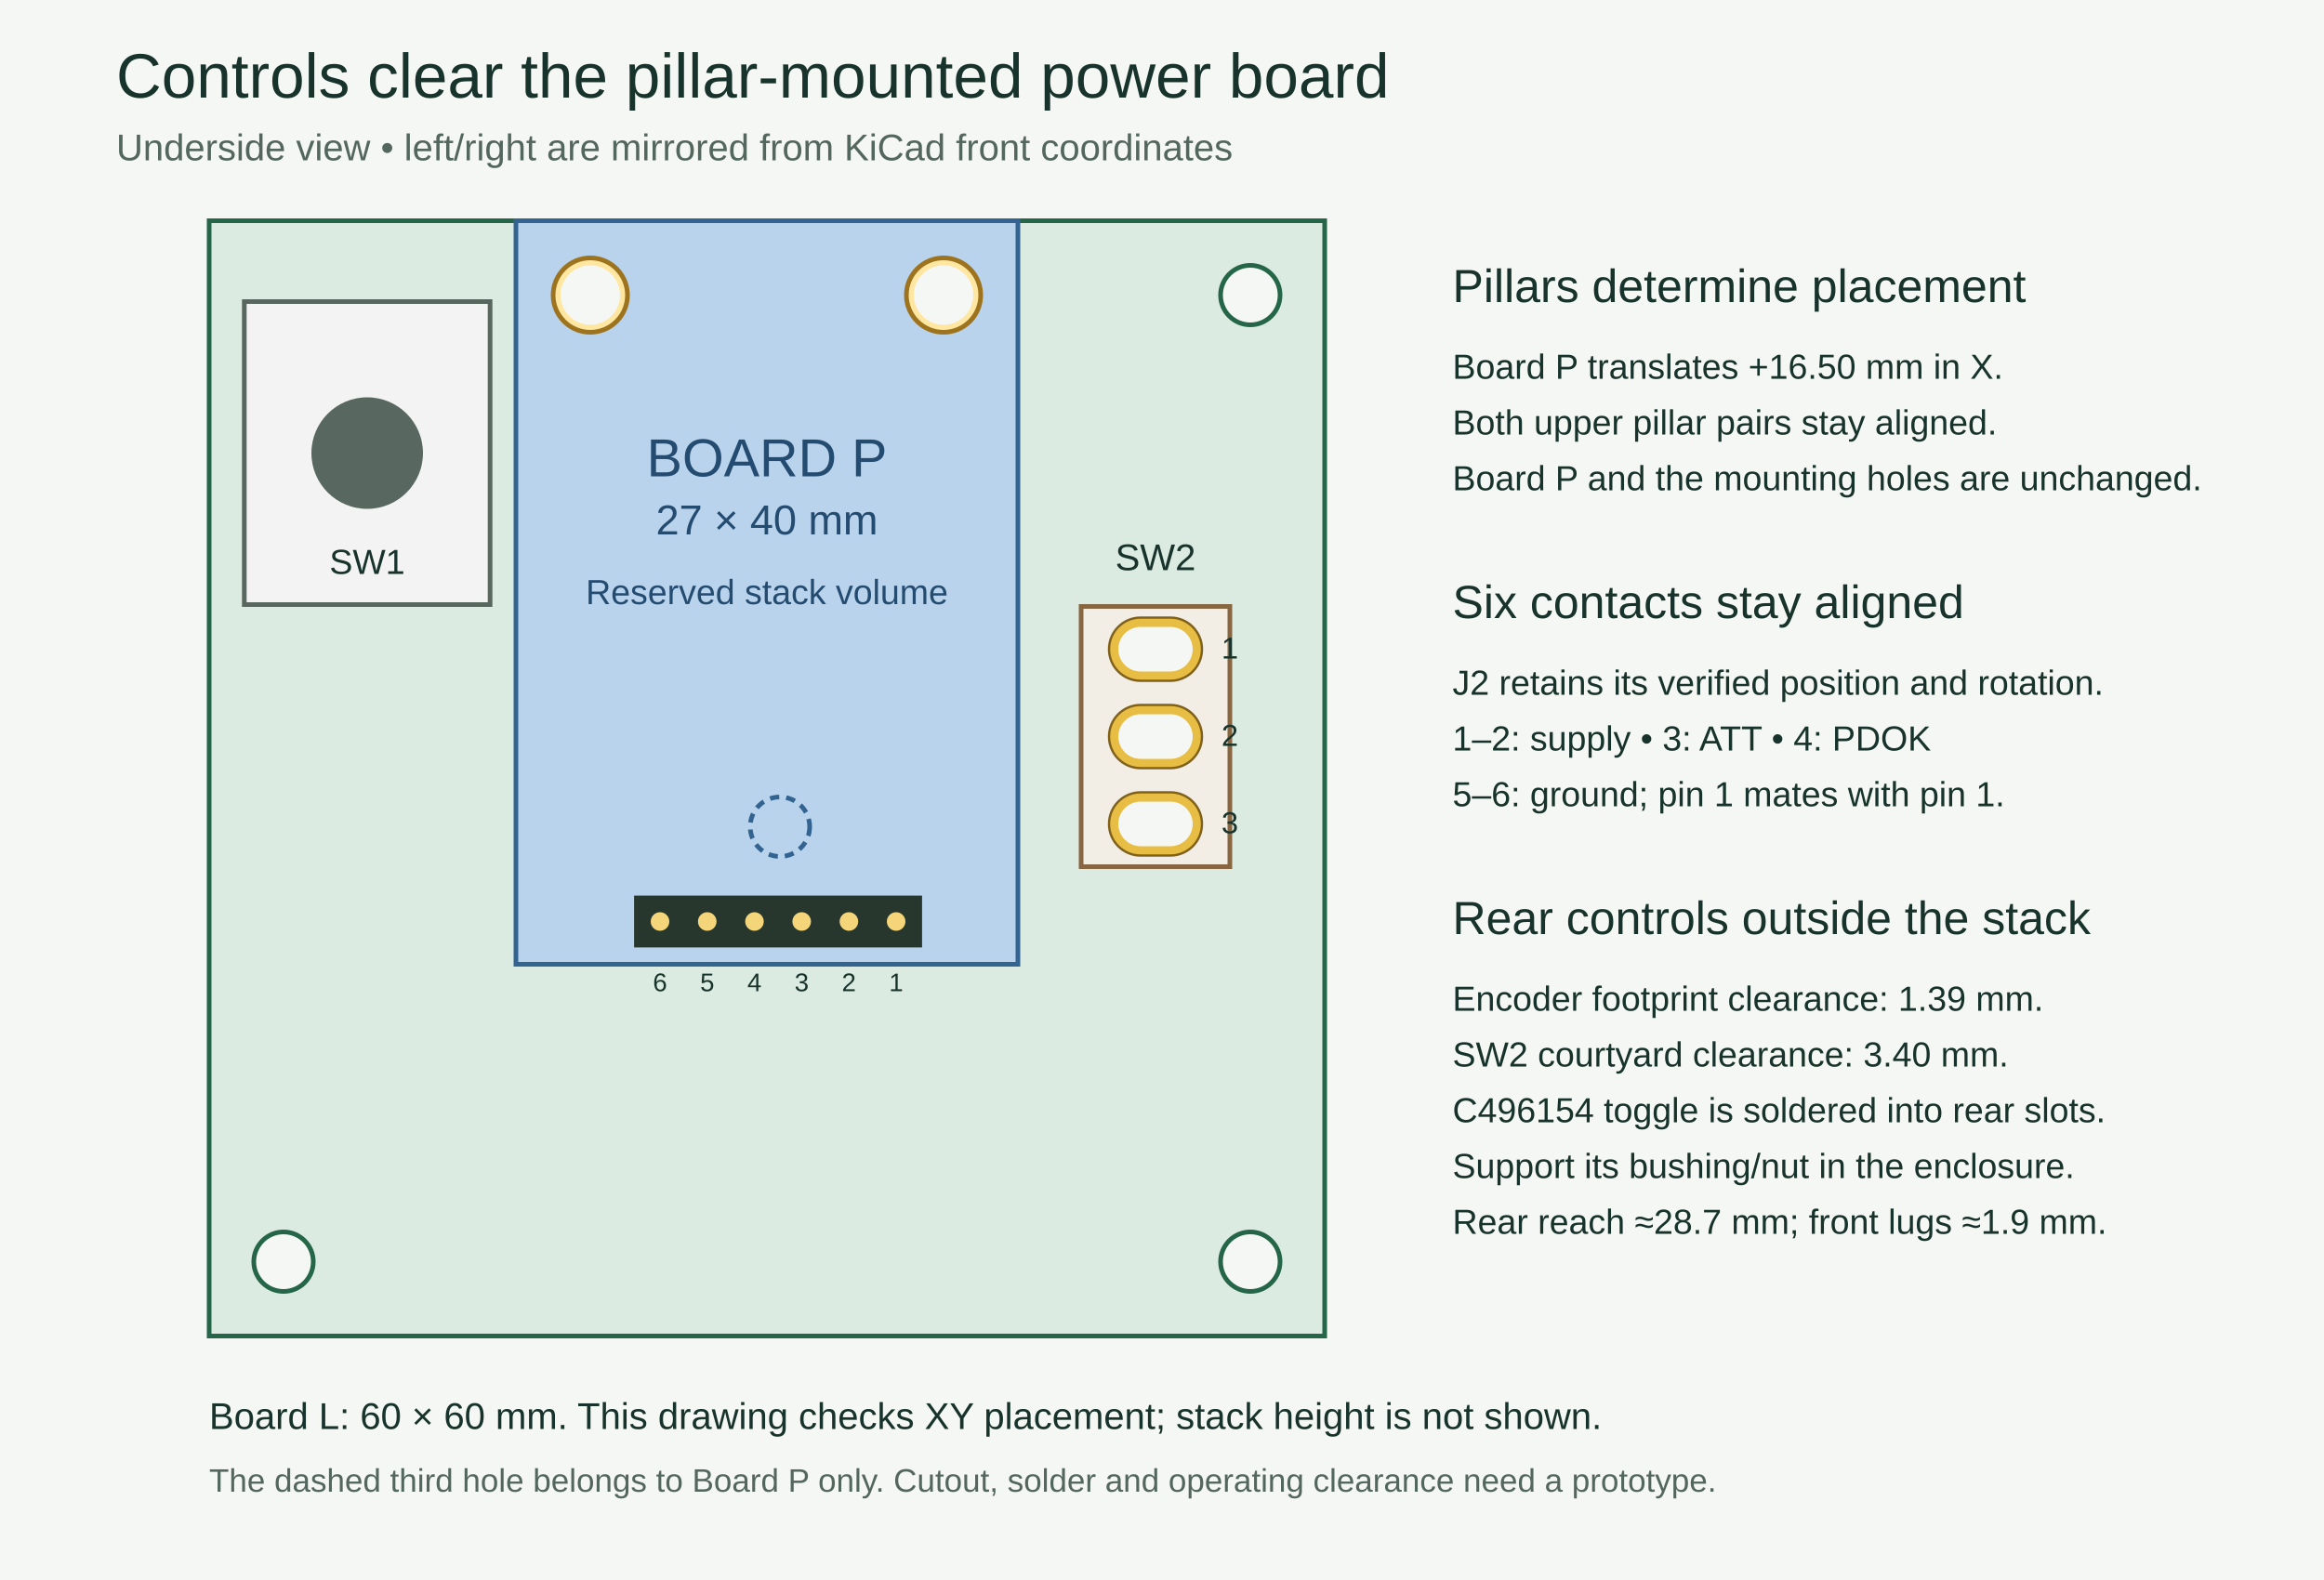
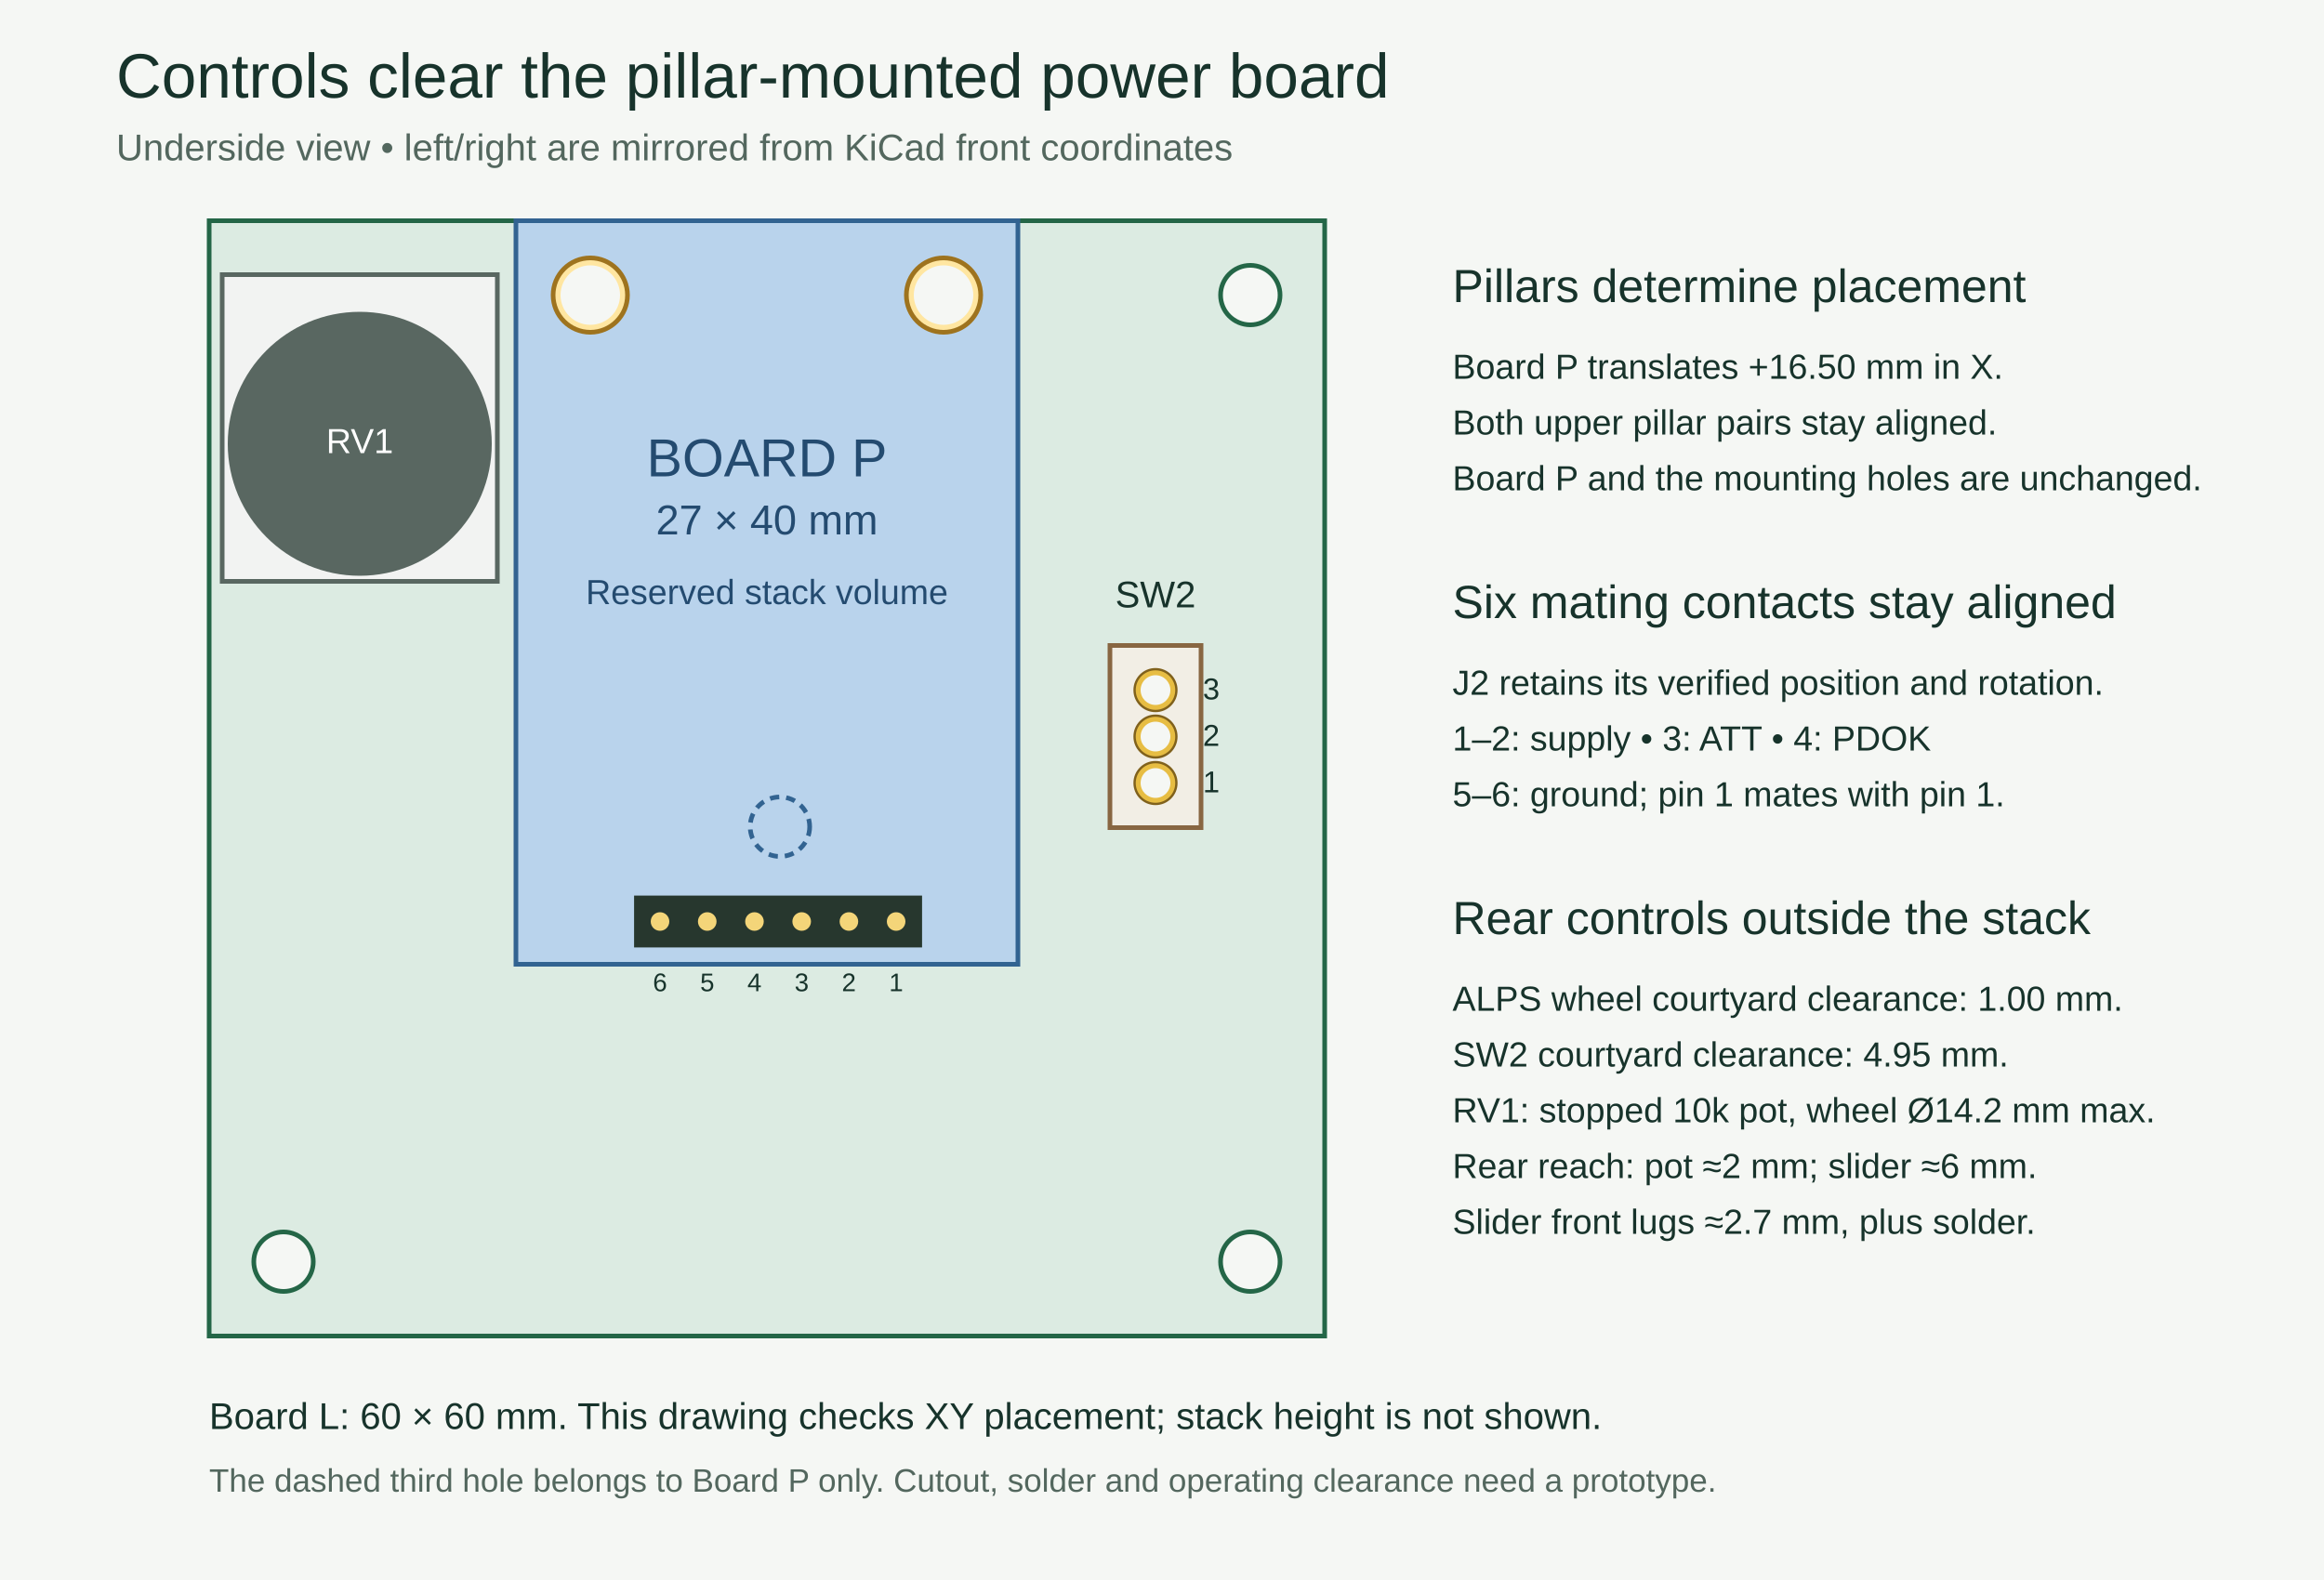
- <svg xmlns="http://www.w3.org/2000/svg" width="1000" height="680" viewBox="0 0 1000 680" role="img" aria-label="Underside assembly: power board in the centre, encoder to the left, board-mounted power toggle to the right">
+ <svg xmlns="http://www.w3.org/2000/svg" width="1000" height="680" viewBox="0 0 1000 680" role="img" aria-label="Underside assembly: power board in the centre, stopped potentiometer to the left, short slider to the right">
  <rect width="1000" height="680" fill="#f5f7f4" />
  <text x="50" y="42" font-family="Arial,sans-serif" font-size="27" fill="#17332b" text-anchor="start">Controls clear the pillar-mounted power board</text>
  <text x="50" y="69" font-family="Arial,sans-serif" font-size="16" fill="#53675e" text-anchor="start">Underside view • left/right are mirrored from KiCad front coordinates</text>
  <rect x="90" y="95" width="480" height="480" fill="#dcebe2" stroke="#246647" stroke-width="2" />
  <rect x="222.0" y="95" width="216.0" height="320" fill="#b9d3ec" stroke="#326391" stroke-width="2" />
  <circle cx="406.0" cy="127" r="16" fill="#ffe6a1" stroke="#9e731e" stroke-width="2" />
  <circle cx="406.0" cy="127" r="12.8" fill="#f5f7f4" />
  <circle cx="254.0" cy="127" r="16" fill="#ffe6a1" stroke="#9e731e" stroke-width="2" />
  <circle cx="254.0" cy="127" r="12.8" fill="#f5f7f4" />
  <circle cx="538" cy="127" r="12.8" fill="#f5f7f4" stroke="#246647" stroke-width="2" />
  <circle cx="538" cy="543" r="12.8" fill="#f5f7f4" stroke="#246647" stroke-width="2" />
  <circle cx="122" cy="543" r="12.8" fill="#f5f7f4" stroke="#246647" stroke-width="2" />
  <circle cx="335.6" cy="355.8" r="12.8" fill="#b9d3ec" stroke="#326391" stroke-width="2" stroke-dasharray="4 3" />
  <text x="330" y="205" font-family="Arial,sans-serif" font-size="23" fill="#244b70" text-anchor="middle">BOARD P</text>
  <text x="330" y="230" font-family="Arial,sans-serif" font-size="18" fill="#244b70" text-anchor="middle">27 × 40 mm</text>
  <text x="330" y="260" font-family="Arial,sans-serif" font-size="15" fill="#244b70" text-anchor="middle">Reserved stack volume</text>
  <rect x="273.84" y="386.44" width="121.92" height="20.32" fill="#27372e" stroke="#27372e" stroke-width="2" />
  <circle cx="385.6" cy="396.6" r="4" fill="#f4d579" />
  <text x="385.6" y="426.6" font-family="Arial,sans-serif" font-size="11" fill="#17332b" text-anchor="middle">1</text>
  <circle cx="365.28" cy="396.6" r="4" fill="#f4d579" />
  <text x="365.28" y="426.6" font-family="Arial,sans-serif" font-size="11" fill="#17332b" text-anchor="middle">2</text>
  <circle cx="344.96" cy="396.6" r="4" fill="#f4d579" />
  <text x="344.96" y="426.6" font-family="Arial,sans-serif" font-size="11" fill="#17332b" text-anchor="middle">3</text>
  <circle cx="324.64" cy="396.6" r="4" fill="#f4d579" />
  <text x="324.64" y="426.6" font-family="Arial,sans-serif" font-size="11" fill="#17332b" text-anchor="middle">4</text>
  <circle cx="304.32" cy="396.6" r="4" fill="#f4d579" />
  <text x="304.32" y="426.6" font-family="Arial,sans-serif" font-size="11" fill="#17332b" text-anchor="middle">5</text>
  <circle cx="284.0" cy="396.6" r="4" fill="#f4d579" />
  <text x="284.0" y="426.6" font-family="Arial,sans-serif" font-size="11" fill="#17332b" text-anchor="middle">6</text>
-   <rect x="105.12" y="129.8" width="105.76" height="130.4" fill="#f2f3f2" stroke="#596761" stroke-width="2" />
-   <circle cx="158.0" cy="195.0" r="24" fill="#596761" />
-   <text x="158.0" y="247.0" font-family="Arial,sans-serif" font-size="15" fill="#17332b" text-anchor="middle">SW1</text>
-   <rect x="465.2" y="261.0" width="64.0" height="112.0" fill="#f2eee5" stroke="#886642" stroke-width="2" />
-   <rect x="477.2" y="265.8" width="40" height="27.2" rx="13.6" fill="#e7bd43" stroke="#80611c" />
-   <rect x="481.2" y="269.8" width="32" height="19.2" rx="9.6" fill="#f5f7f4" />
-   <text x="529.2" y="283.4" font-family="Arial,sans-serif" font-size="13" fill="#17332b" text-anchor="middle">1</text>
-   <rect x="477.2" y="303.4" width="40" height="27.2" rx="13.6" fill="#e7bd43" stroke="#80611c" />
-   <rect x="481.2" y="307.4" width="32" height="19.2" rx="9.6" fill="#f5f7f4" />
-   <text x="529.2" y="321.0" font-family="Arial,sans-serif" font-size="13" fill="#17332b" text-anchor="middle">2</text>
-   <rect x="477.2" y="341.0" width="40" height="27.2" rx="13.6" fill="#e7bd43" stroke="#80611c" />
-   <rect x="481.2" y="345.0" width="32" height="19.2" rx="9.6" fill="#f5f7f4" />
-   <text x="529.2" y="358.6" font-family="Arial,sans-serif" font-size="13" fill="#17332b" text-anchor="middle">3</text>
-   <text x="497.2" y="245.4" font-family="Arial,sans-serif" font-size="16" fill="#17332b" text-anchor="middle">SW2</text>
+   <rect x="95.6" y="118.2" width="118.4" height="132.0" fill="#f2f3f2" stroke="#596761" stroke-width="2" />
+   <circle cx="154.8" cy="191.0" r="56.8" fill="#596761" />
+   <text x="154.8" y="195.0" font-family="Arial,sans-serif" font-size="15" fill="#ffffff" text-anchor="middle">RV1</text>
+   <rect x="477.6" y="277.8" width="39.2" height="78.4" fill="#f2eee5" stroke="#886642" stroke-width="2" />
+   <circle cx="497.2" cy="337.0" r="9" fill="#e7bd43" stroke="#80611c" />
+   <circle cx="497.2" cy="337.0" r="6.4" fill="#f5f7f4" />
+   <text x="521.2" y="341.0" font-family="Arial,sans-serif" font-size="13" fill="#17332b" text-anchor="middle">1</text>
+   <circle cx="497.2" cy="317.0" r="9" fill="#e7bd43" stroke="#80611c" />
+   <circle cx="497.2" cy="317.0" r="6.4" fill="#f5f7f4" />
+   <text x="521.2" y="321.0" font-family="Arial,sans-serif" font-size="13" fill="#17332b" text-anchor="middle">2</text>
+   <circle cx="497.2" cy="297.0" r="9" fill="#e7bd43" stroke="#80611c" />
+   <circle cx="497.2" cy="297.0" r="6.4" fill="#f5f7f4" />
+   <text x="521.2" y="301.0" font-family="Arial,sans-serif" font-size="13" fill="#17332b" text-anchor="middle">3</text>
+   <text x="497.2" y="261.4" font-family="Arial,sans-serif" font-size="16" fill="#17332b" text-anchor="middle">SW2</text>
  <text x="625" y="130" font-family="Arial,sans-serif" font-size="20" fill="#17332b" text-anchor="start">Pillars determine placement</text>
  <text x="625" y="163" font-family="Arial,sans-serif" font-size="15" fill="#17332b" text-anchor="start">Board P translates +16.50 mm in X.</text>
  <text x="625" y="187" font-family="Arial,sans-serif" font-size="15" fill="#17332b" text-anchor="start">Both upper pillar pairs stay aligned.</text>
  <text x="625" y="211" font-family="Arial,sans-serif" font-size="15" fill="#17332b" text-anchor="start">Board P and the mounting holes are unchanged.</text>
-   <text x="625" y="266" font-family="Arial,sans-serif" font-size="20" fill="#17332b" text-anchor="start">Six contacts stay aligned</text>
+   <text x="625" y="266" font-family="Arial,sans-serif" font-size="20" fill="#17332b" text-anchor="start">Six mating contacts stay aligned</text>
  <text x="625" y="299" font-family="Arial,sans-serif" font-size="15" fill="#17332b" text-anchor="start">J2 retains its verified position and rotation.</text>
  <text x="625" y="323" font-family="Arial,sans-serif" font-size="15" fill="#17332b" text-anchor="start">1–2: supply  •  3: ATT  •  4: PDOK</text>
  <text x="625" y="347" font-family="Arial,sans-serif" font-size="15" fill="#17332b" text-anchor="start">5–6: ground; pin 1 mates with pin 1.</text>
  <text x="625" y="402" font-family="Arial,sans-serif" font-size="20" fill="#17332b" text-anchor="start">Rear controls outside the stack</text>
-   <text x="625" y="435" font-family="Arial,sans-serif" font-size="15" fill="#17332b" text-anchor="start">Encoder footprint clearance: 1.39 mm.</text>
-   <text x="625" y="459" font-family="Arial,sans-serif" font-size="15" fill="#17332b" text-anchor="start">SW2 courtyard clearance: 3.40 mm.</text>
-   <text x="625" y="483" font-family="Arial,sans-serif" font-size="15" fill="#17332b" text-anchor="start">C496154 toggle is soldered into rear slots.</text>
-   <text x="625" y="507" font-family="Arial,sans-serif" font-size="15" fill="#17332b" text-anchor="start">Support its bushing/nut in the enclosure.</text>
-   <text x="625" y="531" font-family="Arial,sans-serif" font-size="15" fill="#17332b" text-anchor="start">Rear reach ≈28.7 mm; front lugs ≈1.9 mm.</text>
+   <text x="625" y="435" font-family="Arial,sans-serif" font-size="15" fill="#17332b" text-anchor="start">ALPS wheel courtyard clearance: 1.00 mm.</text>
+   <text x="625" y="459" font-family="Arial,sans-serif" font-size="15" fill="#17332b" text-anchor="start">SW2 courtyard clearance: 4.95 mm.</text>
+   <text x="625" y="483" font-family="Arial,sans-serif" font-size="15" fill="#17332b" text-anchor="start">RV1: stopped 10k pot, wheel Ø14.2 mm max.</text>
+   <text x="625" y="507" font-family="Arial,sans-serif" font-size="15" fill="#17332b" text-anchor="start">Rear reach: pot ≈2 mm; slider ≈6 mm.</text>
+   <text x="625" y="531" font-family="Arial,sans-serif" font-size="15" fill="#17332b" text-anchor="start">Slider front lugs ≈2.7 mm, plus solder.</text>
  <text x="90" y="615" font-family="Arial,sans-serif" font-size="16" fill="#17332b" text-anchor="start">Board L: 60 × 60 mm. This drawing checks XY placement; stack height is not shown.</text>
  <text x="90" y="642" font-family="Arial,sans-serif" font-size="14" fill="#53675e" text-anchor="start">The dashed third hole belongs to Board P only. Cutout, solder and operating clearance need a prototype.</text>
</svg>
